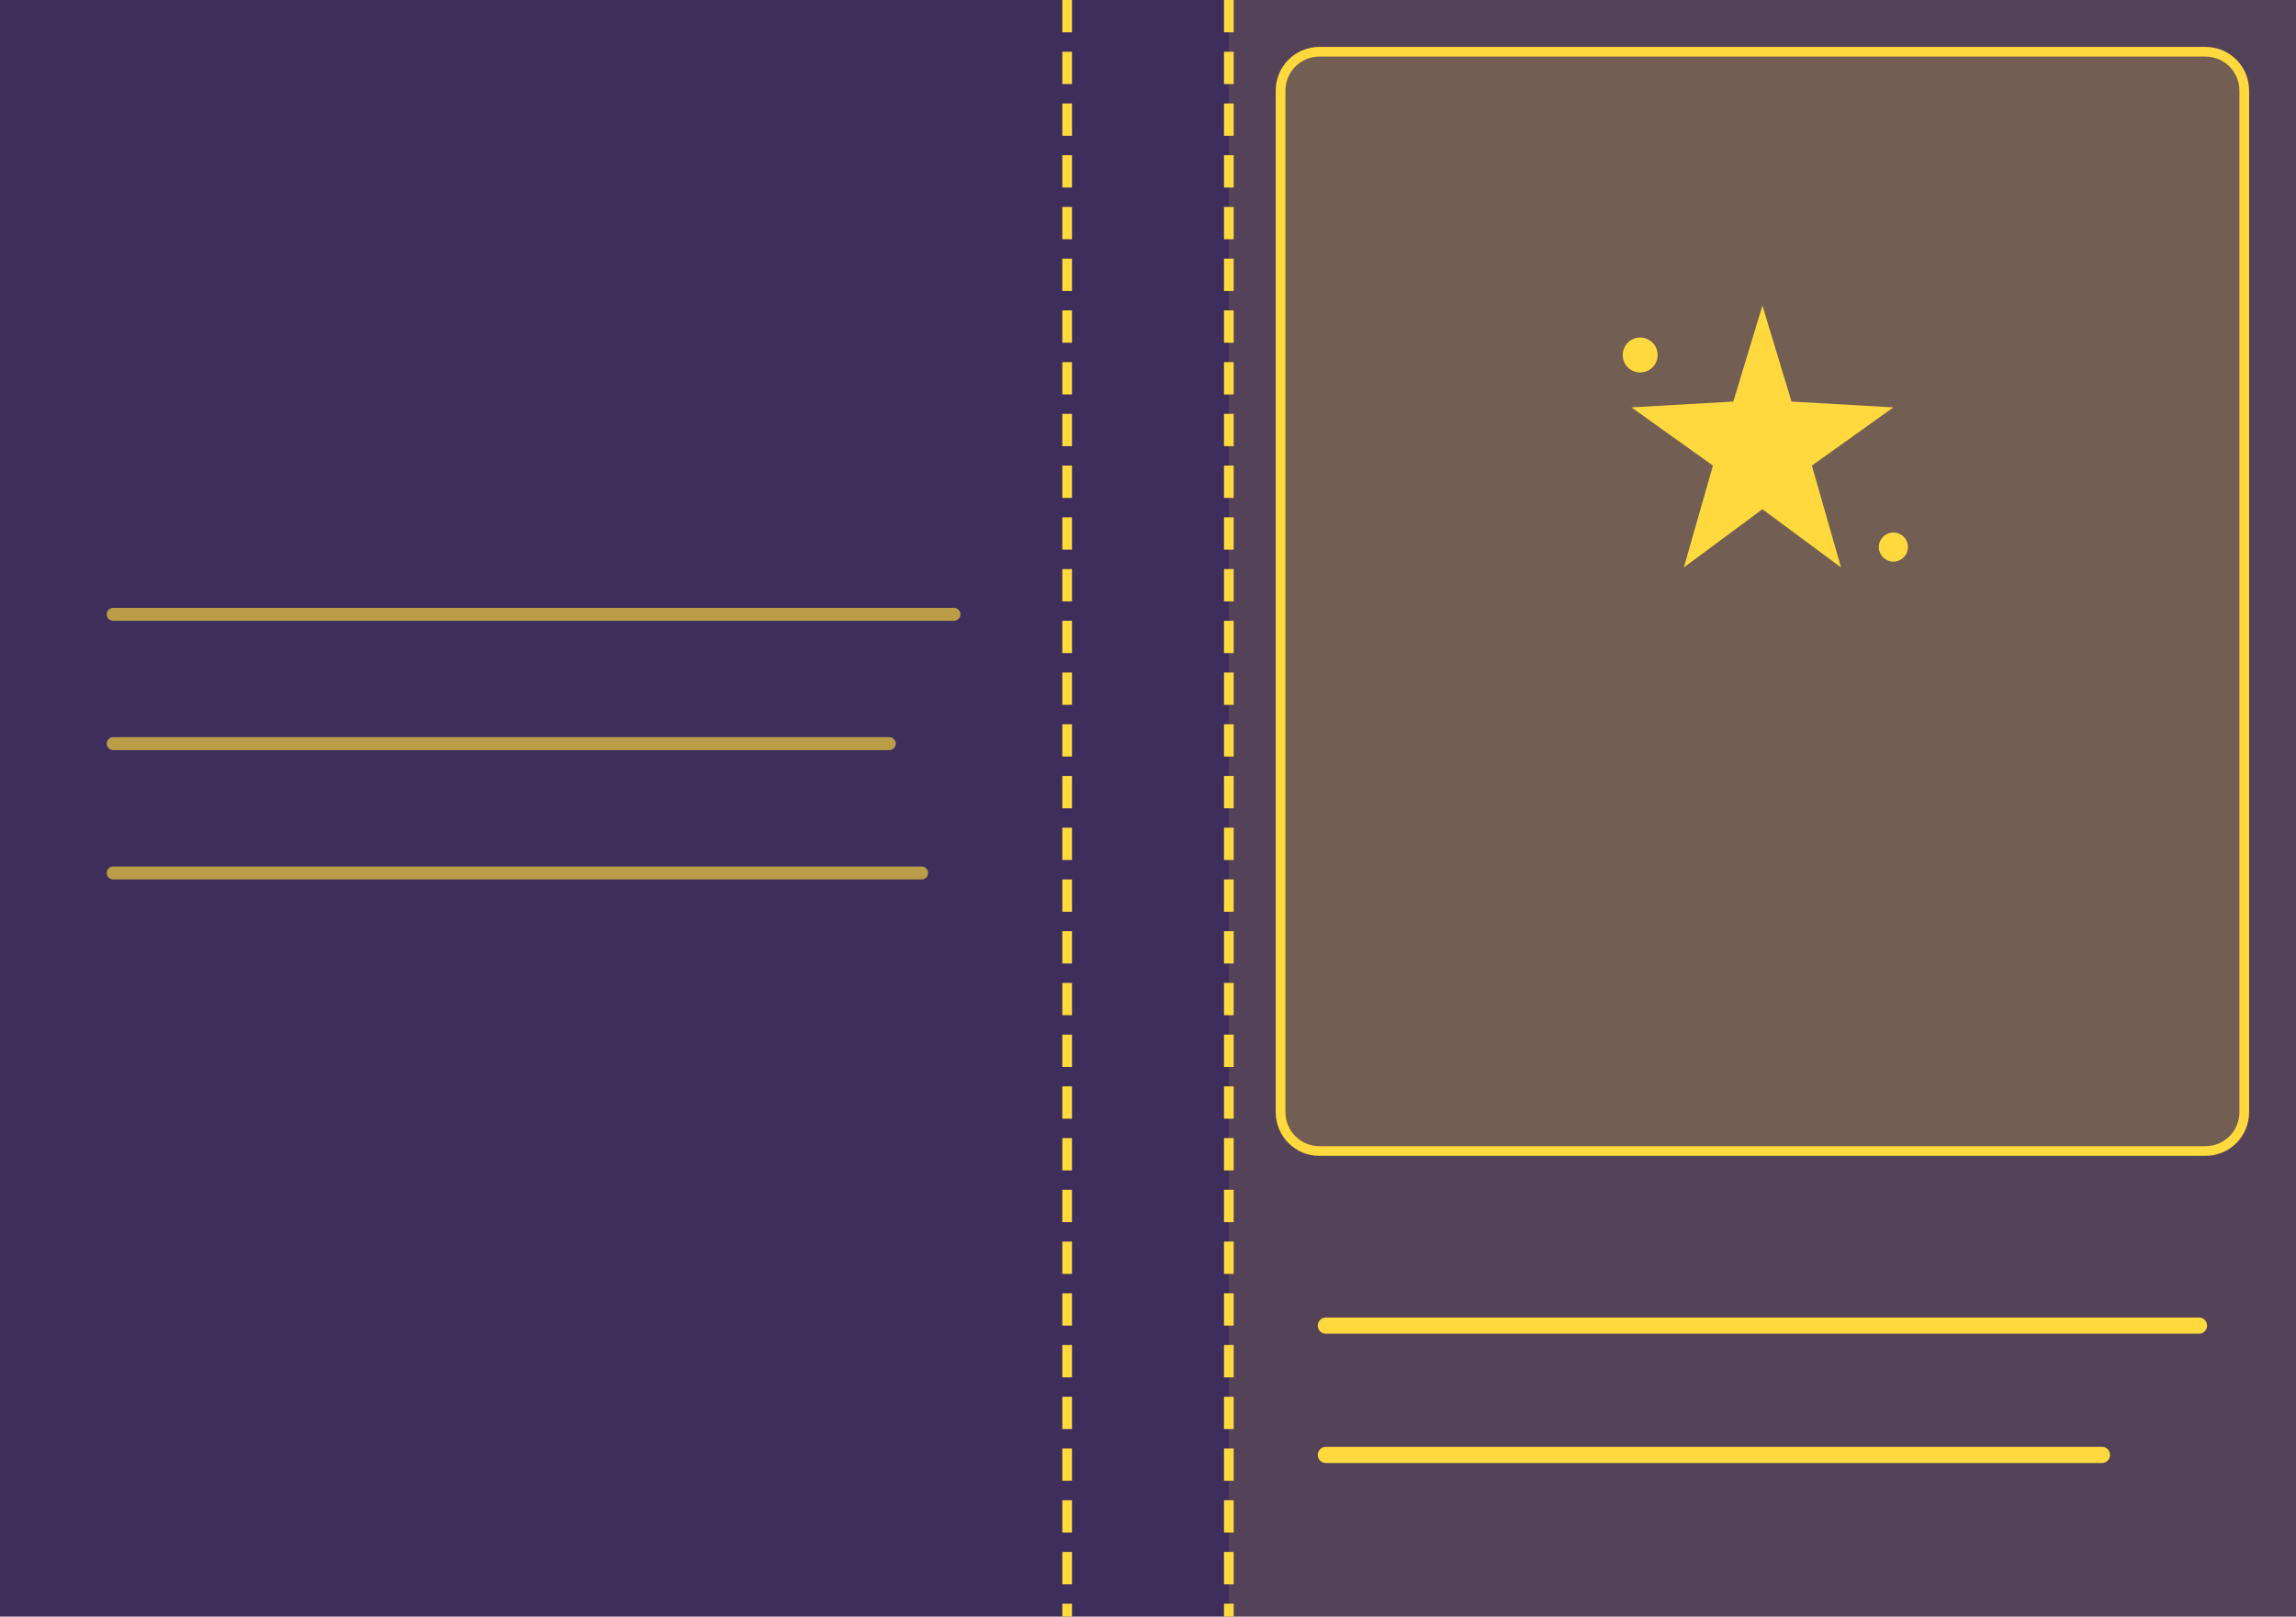
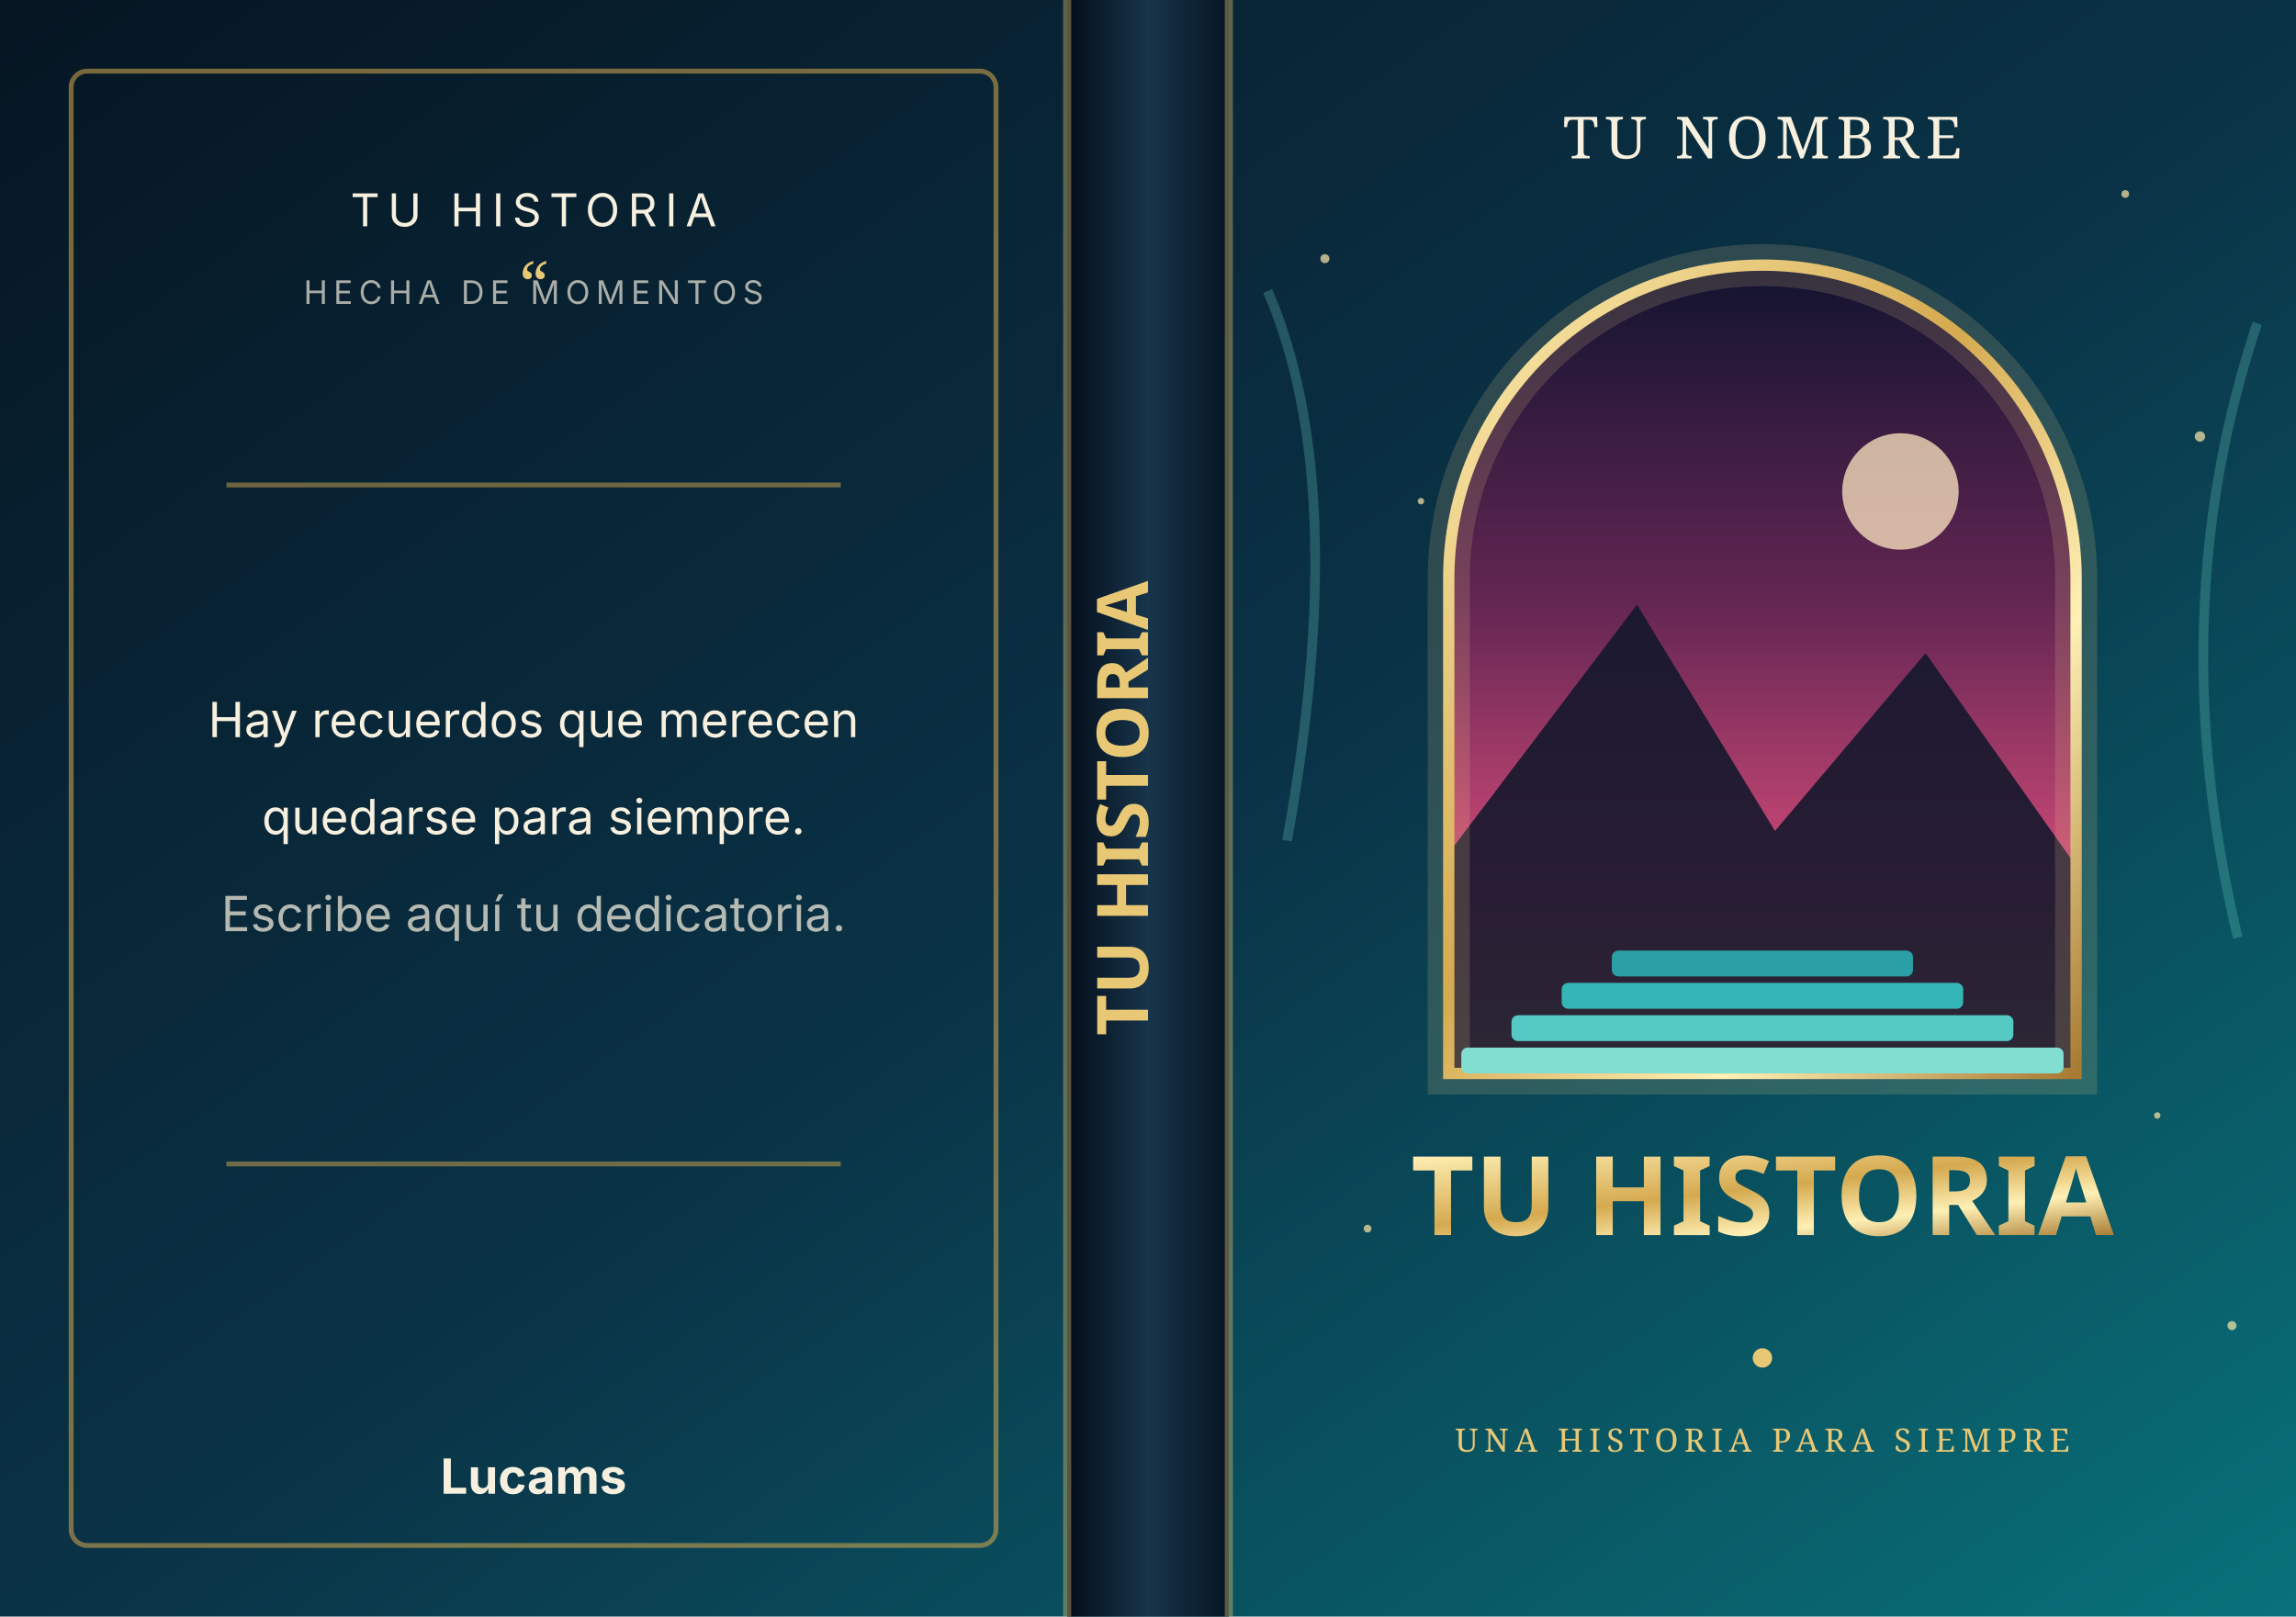
<svg xmlns="http://www.w3.org/2000/svg" width="710" height="500" viewBox="0 0 710 500">
-   <rect width="710" height="500" fill="#3D2E5C" />
-   <rect x="380" width="330" height="500" fill="#FFD93D" fill-opacity=".12" />
-   <path d="M330 0V500M380 0V500" stroke="#FFD93D" stroke-width="3" stroke-dasharray="10 6" />
-   <rect x="396" y="16" width="298" height="340" rx="12" fill="#FFD93D" fill-opacity=".18" stroke="#FFD93D" stroke-width="3" />
-   <g transform="translate(545 135) scale(0.9)">
-     <path d="M0-45 10-12 45-10 17 10 27 45 0 25-27 45-17 10-45-10-10-12Z" fill="#FFD93D" />
-     <circle cx="-42" cy="-28" r="6" fill="#FFD93D" />
-     <circle cx="45" cy="38" r="5" fill="#FFD93D" />
+   <defs>
+     <linearGradient id="night" x1="0" y1="0" x2="1" y2="1">
+       <stop stop-color="#061522" />
+       <stop offset=".52" stop-color="#0A3347" />
+       <stop offset="1" stop-color="#08727A" />
+     </linearGradient>
+     <linearGradient id="spine" x1="0" y1="0" x2="1" y2="0">
+       <stop stop-color="#040D19" />
+       <stop offset=".5" stop-color="#17354B" />
+       <stop offset="1" stop-color="#061522" />
+     </linearGradient>
+     <linearGradient id="portal" x1="0" y1="0" x2="0" y2="1">
+       <stop stop-color="#10132F" />
+       <stop offset=".42" stop-color="#642653" />
+       <stop offset=".78" stop-color="#D64C79" />
+       <stop offset="1" stop-color="#F3A076" />
+     </linearGradient>
+     <linearGradient id="gold" x1="0" y1="0" x2="1" y2="1">
+       <stop stop-color="#FFF0B5" />
+       <stop offset=".45" stop-color="#D5A94F" />
+       <stop offset=".72" stop-color="#FFF0B5" />
+       <stop offset="1" stop-color="#A77A31" />
+     </linearGradient>
+     <clipPath id="portal-clip">
+       <path d="M448 332V179A97 97 0 0 1 642 179V332Z" />
+     </clipPath>
+   </defs>
+   <g clip-path="url(#portal-clip)">
+     <rect x="448" y="82" width="194" height="250" fill="url(#portal)" />
+     <circle cx="587.68" cy="152" r="18" fill="#FFE8C2" opacity=".75" />
+     <path d="M438 277L506.2 187L548.88 257L595.44 202L652 282V332H438Z" fill="#11172B" opacity=".88" />
  </g>
-   <path d="M410 410H680M410 450H650" stroke="#FFD93D" stroke-width="5" stroke-linecap="round" />
-   <path d="M35 190H295M35 230H275M35 270H285" stroke="#FFD93D" stroke-width="4" stroke-linecap="round" opacity=".65" />
+   <path d="M0 0H710V500H0Z M448 332V179A97 97 0 0 1 642 179V332Z" fill="url(#night)" fill-rule="evenodd" />
+   <rect x="330" width="50" height="500" fill="url(#spine)" />
+   <path d="M330 0V500M380 0V500" stroke="#E8C875" stroke-opacity=".38" stroke-width="2.5" />
+   <rect x="22" y="22" width="286" height="456" rx="5" fill="none" stroke="#D5A94F" stroke-opacity=".55" stroke-width="1.5" />
+   <path d="M448 332V179A97 97 0 0 1 642 179V332Z" fill="none" stroke="#F3D98B" stroke-opacity=".16" stroke-width="13" />
+   <path d="M448 332V179A97 97 0 0 1 642 179V332Z" fill="none" stroke="url(#gold)" stroke-width="3.5" />
+   <circle cx="409.7" cy="80" r="1.4" fill="#F7E3A4" opacity=".72" />
+   <circle cx="439.4" cy="155" r="1" fill="#F7E3A4" opacity=".72" />
+   <circle cx="657.2" cy="60" r="1.2" fill="#F7E3A4" opacity=".72" />
+   <circle cx="680.3" cy="135" r="1.6" fill="#F7E3A4" opacity=".72" />
+   <circle cx="422.9" cy="380" r="1.2" fill="#F7E3A4" opacity=".72" />
+   <circle cx="667.1" cy="345" r="1" fill="#F7E3A4" opacity=".72" />
+   <circle cx="690.2" cy="410" r="1.4" fill="#F7E3A4" opacity=".72" />
+   <path d="M392 90Q418 150 398 260M698 100Q668 190 692 290" fill="none" stroke="#6CC8BD" stroke-opacity=".28" stroke-width="3" />
+   <rect x="498.44" y="294" width="93.12" height="8" rx="2" fill="#2A9FA5" />
+   <rect x="482.92" y="304" width="124.16" height="8" rx="2" fill="#35B5B5" />
+   <rect x="467.4" y="314" width="155.2" height="8" rx="2" fill="#55C9C3" />
+   <rect x="451.88" y="324" width="186.24" height="8" rx="2" fill="#83DED2" />
+   <g fill="#F7F0DF" text-anchor="middle" font-family="Inter, sans-serif">
+     <text x="165" y="70" font-size="14" letter-spacing="2.5">TU HISTORIA</text>
+     <text x="165" y="94" font-size="10" fill-opacity=".68" letter-spacing="1.8">HECHA DE MOMENTOS</text>
+     <text x="165" y="462" font-size="15" font-weight="700">Lucams</text>
+   </g>
+   <path d="M70 150H260M70 360H260" stroke="#D5A94F" stroke-opacity=".5" stroke-width="1.5" />
+   <g fill="#E8C875" text-anchor="middle" font-family="Georgia, serif">
+     <text x="165" y="95" font-size="20">“</text>
+     <text x="545" y="449" font-size="10" letter-spacing="1.8">UNA HISTORIA PARA SIEMPRE</text>
+   </g>
+   <path d="M519 420H571" stroke="url(#gold)" stroke-width="1.5" />
+   <circle cx="545" cy="420" r="3" fill="#E8C875" />
+   <g text-anchor="middle">
+     <text x="545" y="49" fill="#F7F0DF" font-family="Georgia, serif" font-size="18" letter-spacing="2">TU NOMBRE</text>
+     <text x="545" y="382" fill="url(#gold)" font-family="Fredoka, sans-serif" font-size="34" font-weight="700">TU HISTORIA</text>
+     <text transform="translate(355 250) rotate(-90)" fill="#E8C875" font-family="Fredoka, sans-serif" font-size="22" font-weight="700">TU HISTORIA</text>
+     <g fill="#F7F0DF" font-family="Inter, sans-serif" font-size="15">
+       <text x="165" y="228">Hay recuerdos que merecen</text>
+       <text x="165" y="258">quedarse para siempre.</text>
+       <text x="165" y="288" fill-opacity=".72">Escribe aquí tu dedicatoria.</text>
+     </g>
+   </g>
</svg>
